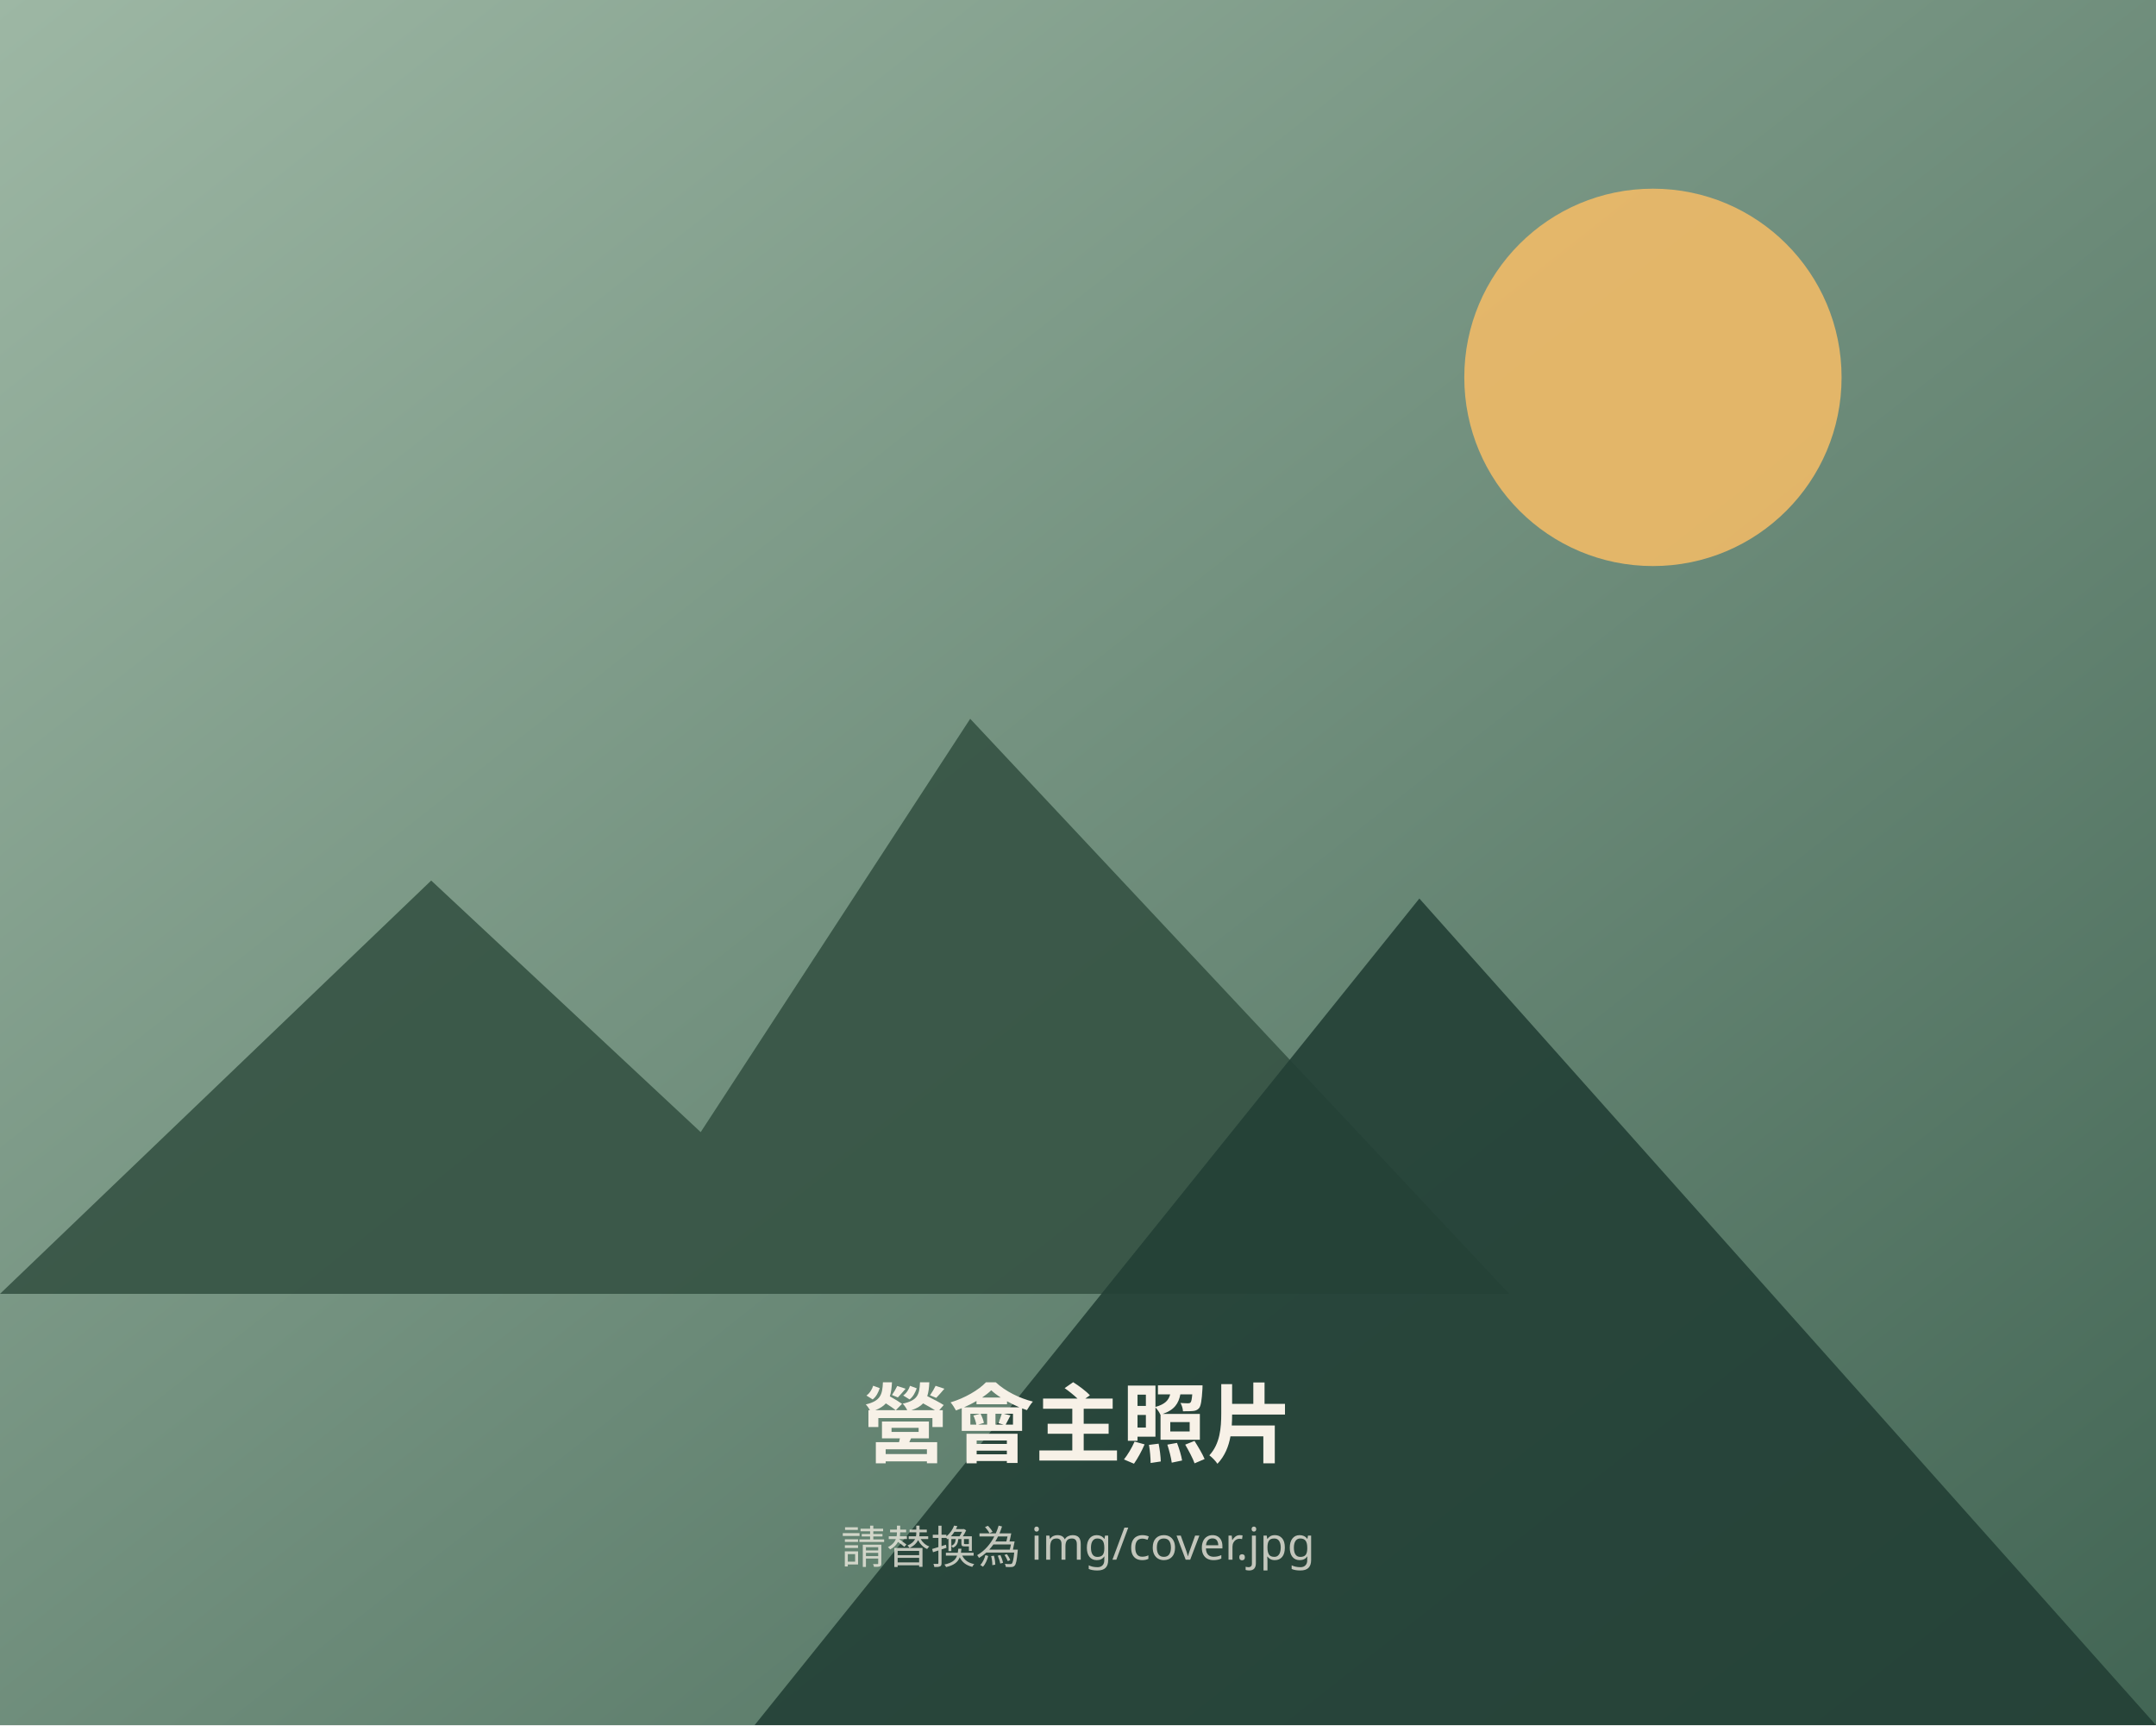
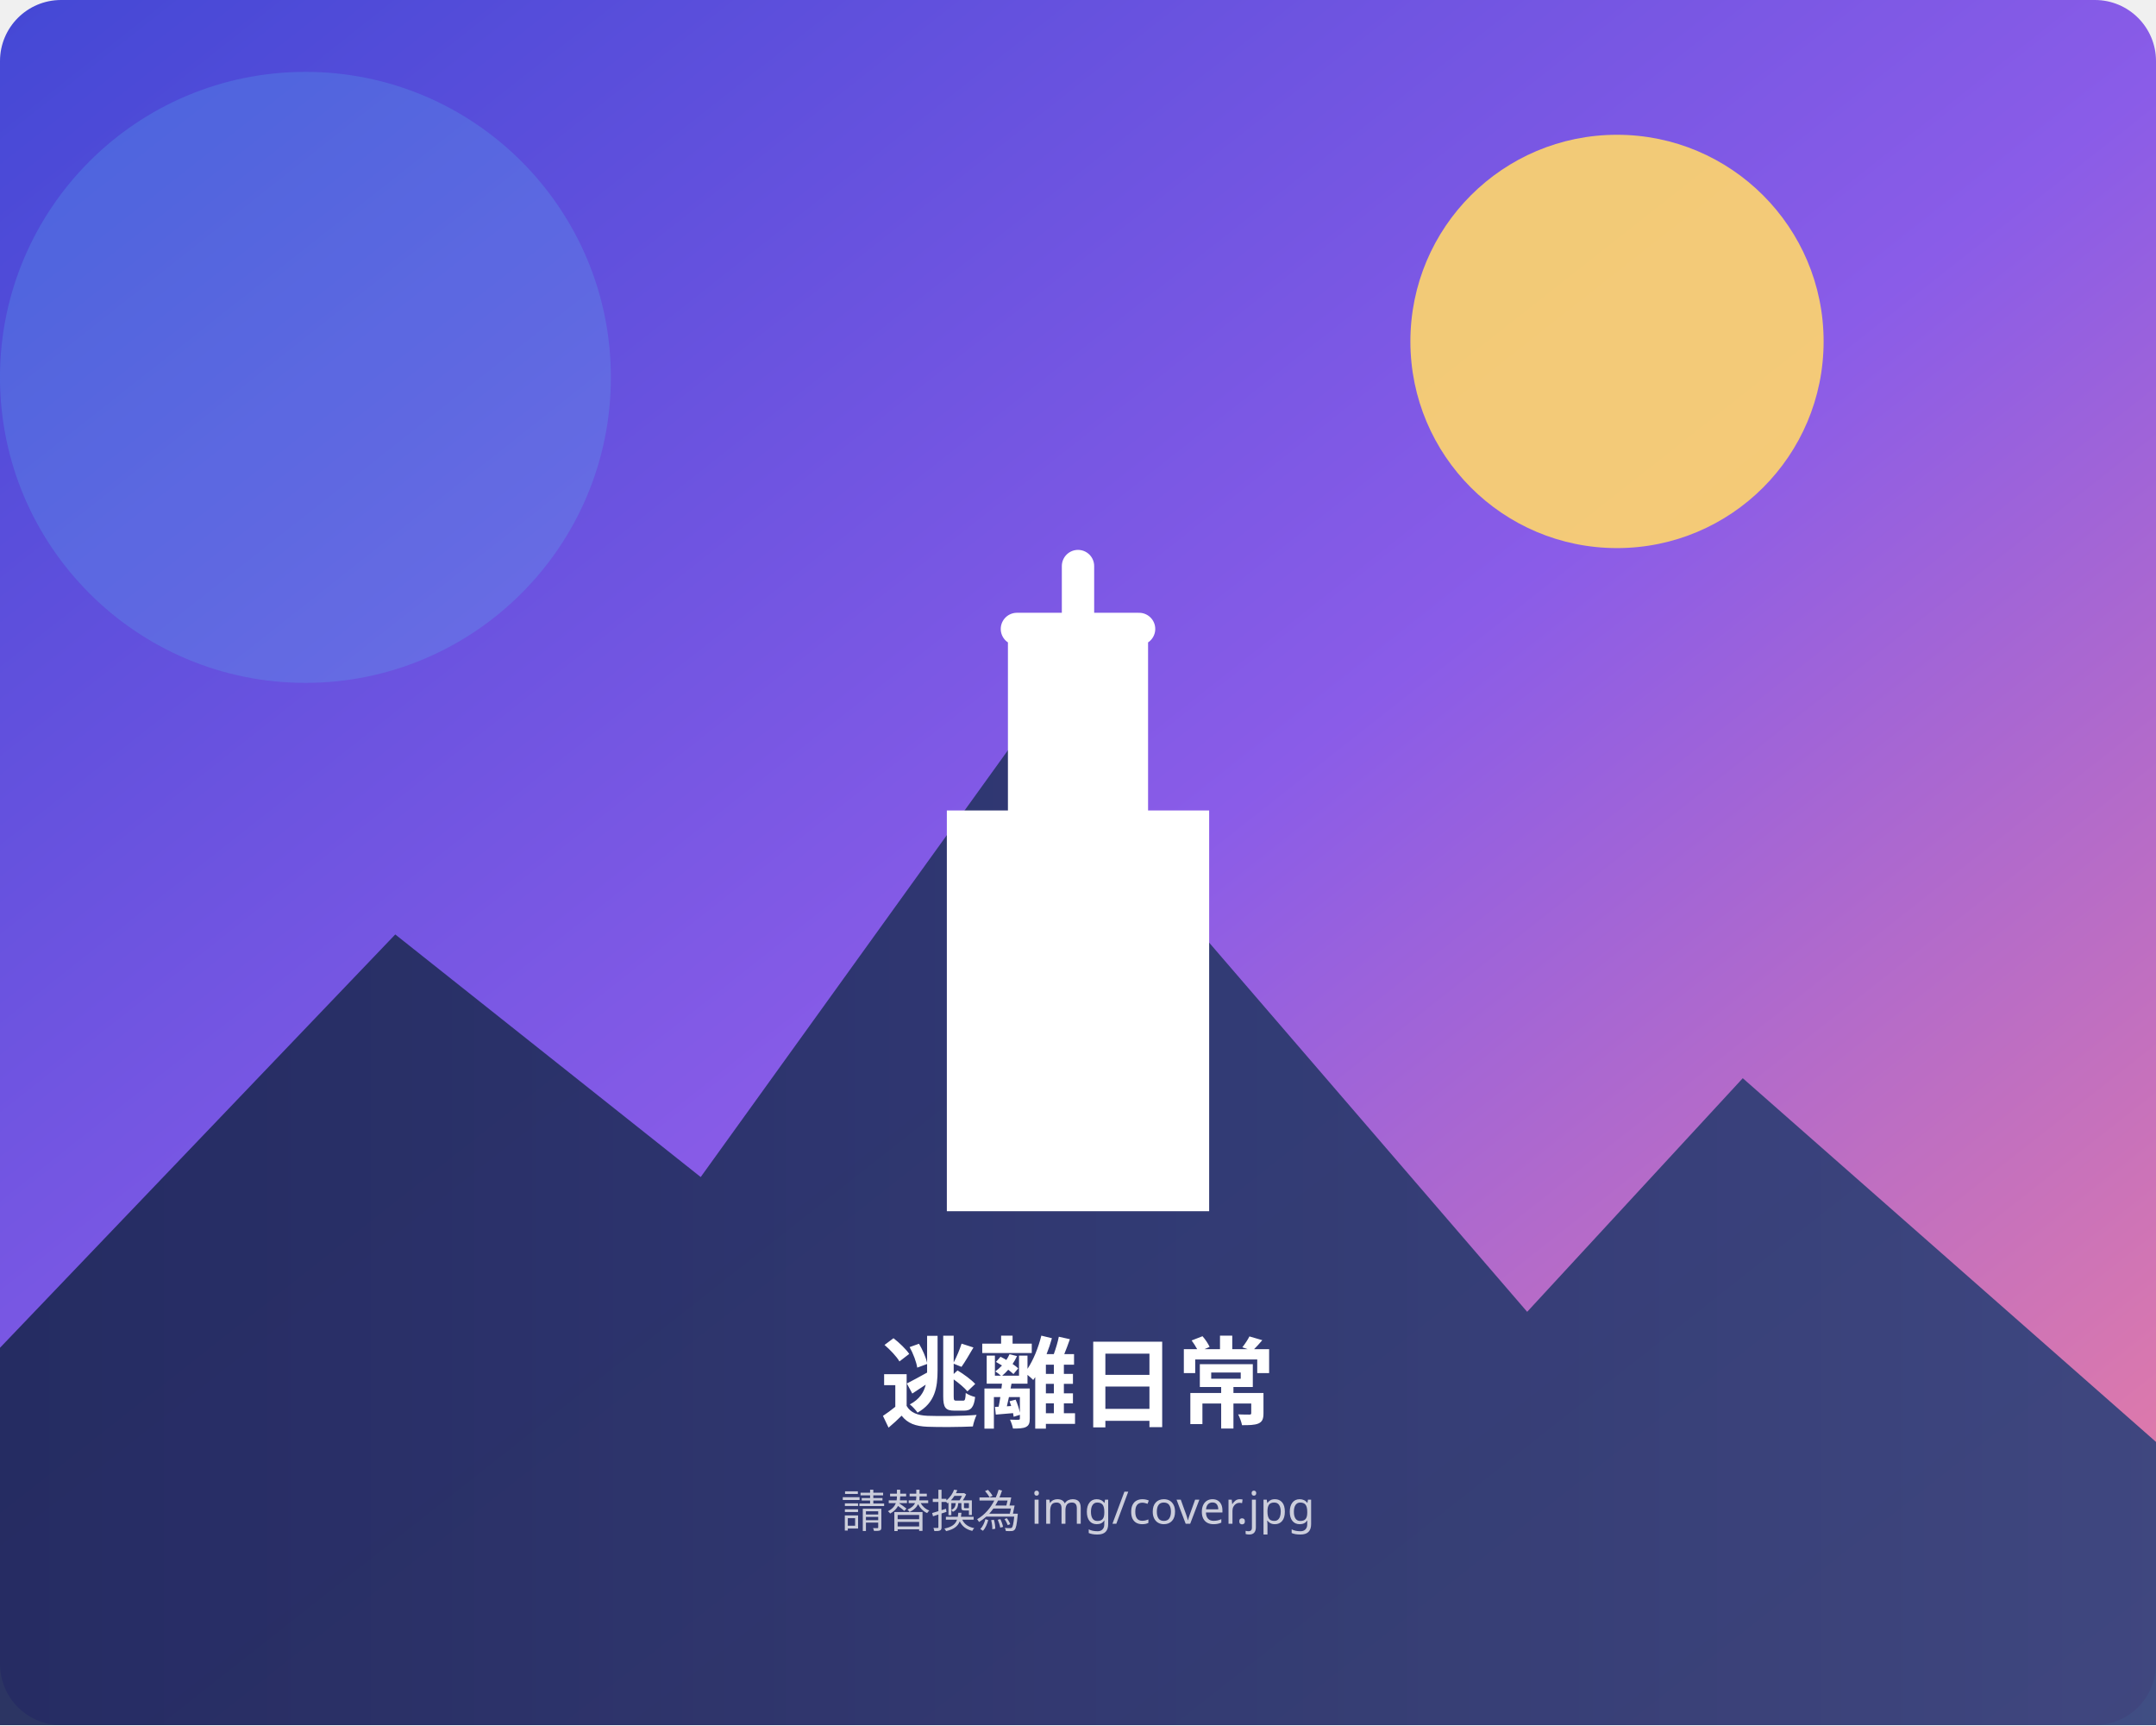
<svg xmlns="http://www.w3.org/2000/svg" viewBox="0 0 1200 960" role="img" aria-labelledby="title desc">
  <defs>
-     <linearGradient id="g" x1="0" y1="0" x2="1" y2="1">
-       <stop stop-color="#9db7a4" />
-       <stop offset="1" stop-color="#426554" />
+     <linearGradient id="bg" x1="0" y1="0" x2="1" y2="1">
+       <stop stop-color="#4448d5" />
+       <stop offset=".52" stop-color="#8a5ce8" />
+       <stop offset="1" stop-color="#ee7f9f" />
+     </linearGradient>
+     <linearGradient id="hill" x1="0" y1="0" x2="1" y2="0">
+       <stop stop-color="#20295a" />
+       <stop offset="1" stop-color="#35447d" />
    </linearGradient>
  </defs>
-   <rect width="1200" height="960" fill="url(#g)" />
-   <circle cx="920" cy="210" r="105" fill="#efba67" opacity=".9" />
-   <path d="M0 720L240 490l150 140 150-230 300 320z" fill="#365444" opacity=".92" />
-   <path d="M420 960L790 500l410 460z" fill="#223f35" opacity=".9" />
-   <g fill="#f7f1e7" font-family="sans-serif" text-anchor="middle">
-     <text x="600" y="810" font-size="48" font-weight="700">營會主照片</text>
-     <text x="600" y="870" font-size="25" opacity=".75">請替換為 img/cover.jpg</text>
+   <rect width="1200" height="960" rx="34" fill="url(#bg)" />
+   <circle cx="900" cy="190" r="115" fill="#ffd66b" opacity=".9" />
+   <circle cx="170" cy="210" r="170" fill="#55c1f3" opacity=".22" />
+   <path d="M0 750L220 520l170 135 180-250 280 325 120-130 250 220v140H0z" fill="url(#hill)" opacity=".94" />
+   <path d="M536 460h128v205H536zM570 365h60v95h-60zM600 315v110M566 350h68" fill="#fff" stroke="#fff" stroke-width="18" stroke-linecap="round" />
+   <g fill="#fff" font-family="sans-serif" text-anchor="middle">
+     <text x="600" y="790" font-size="55" font-weight="700">逃離日常</text>
+     <text x="600" y="850" font-size="25" opacity=".75">請替換為 img/cover.jpg</text>
  </g>
</svg>
